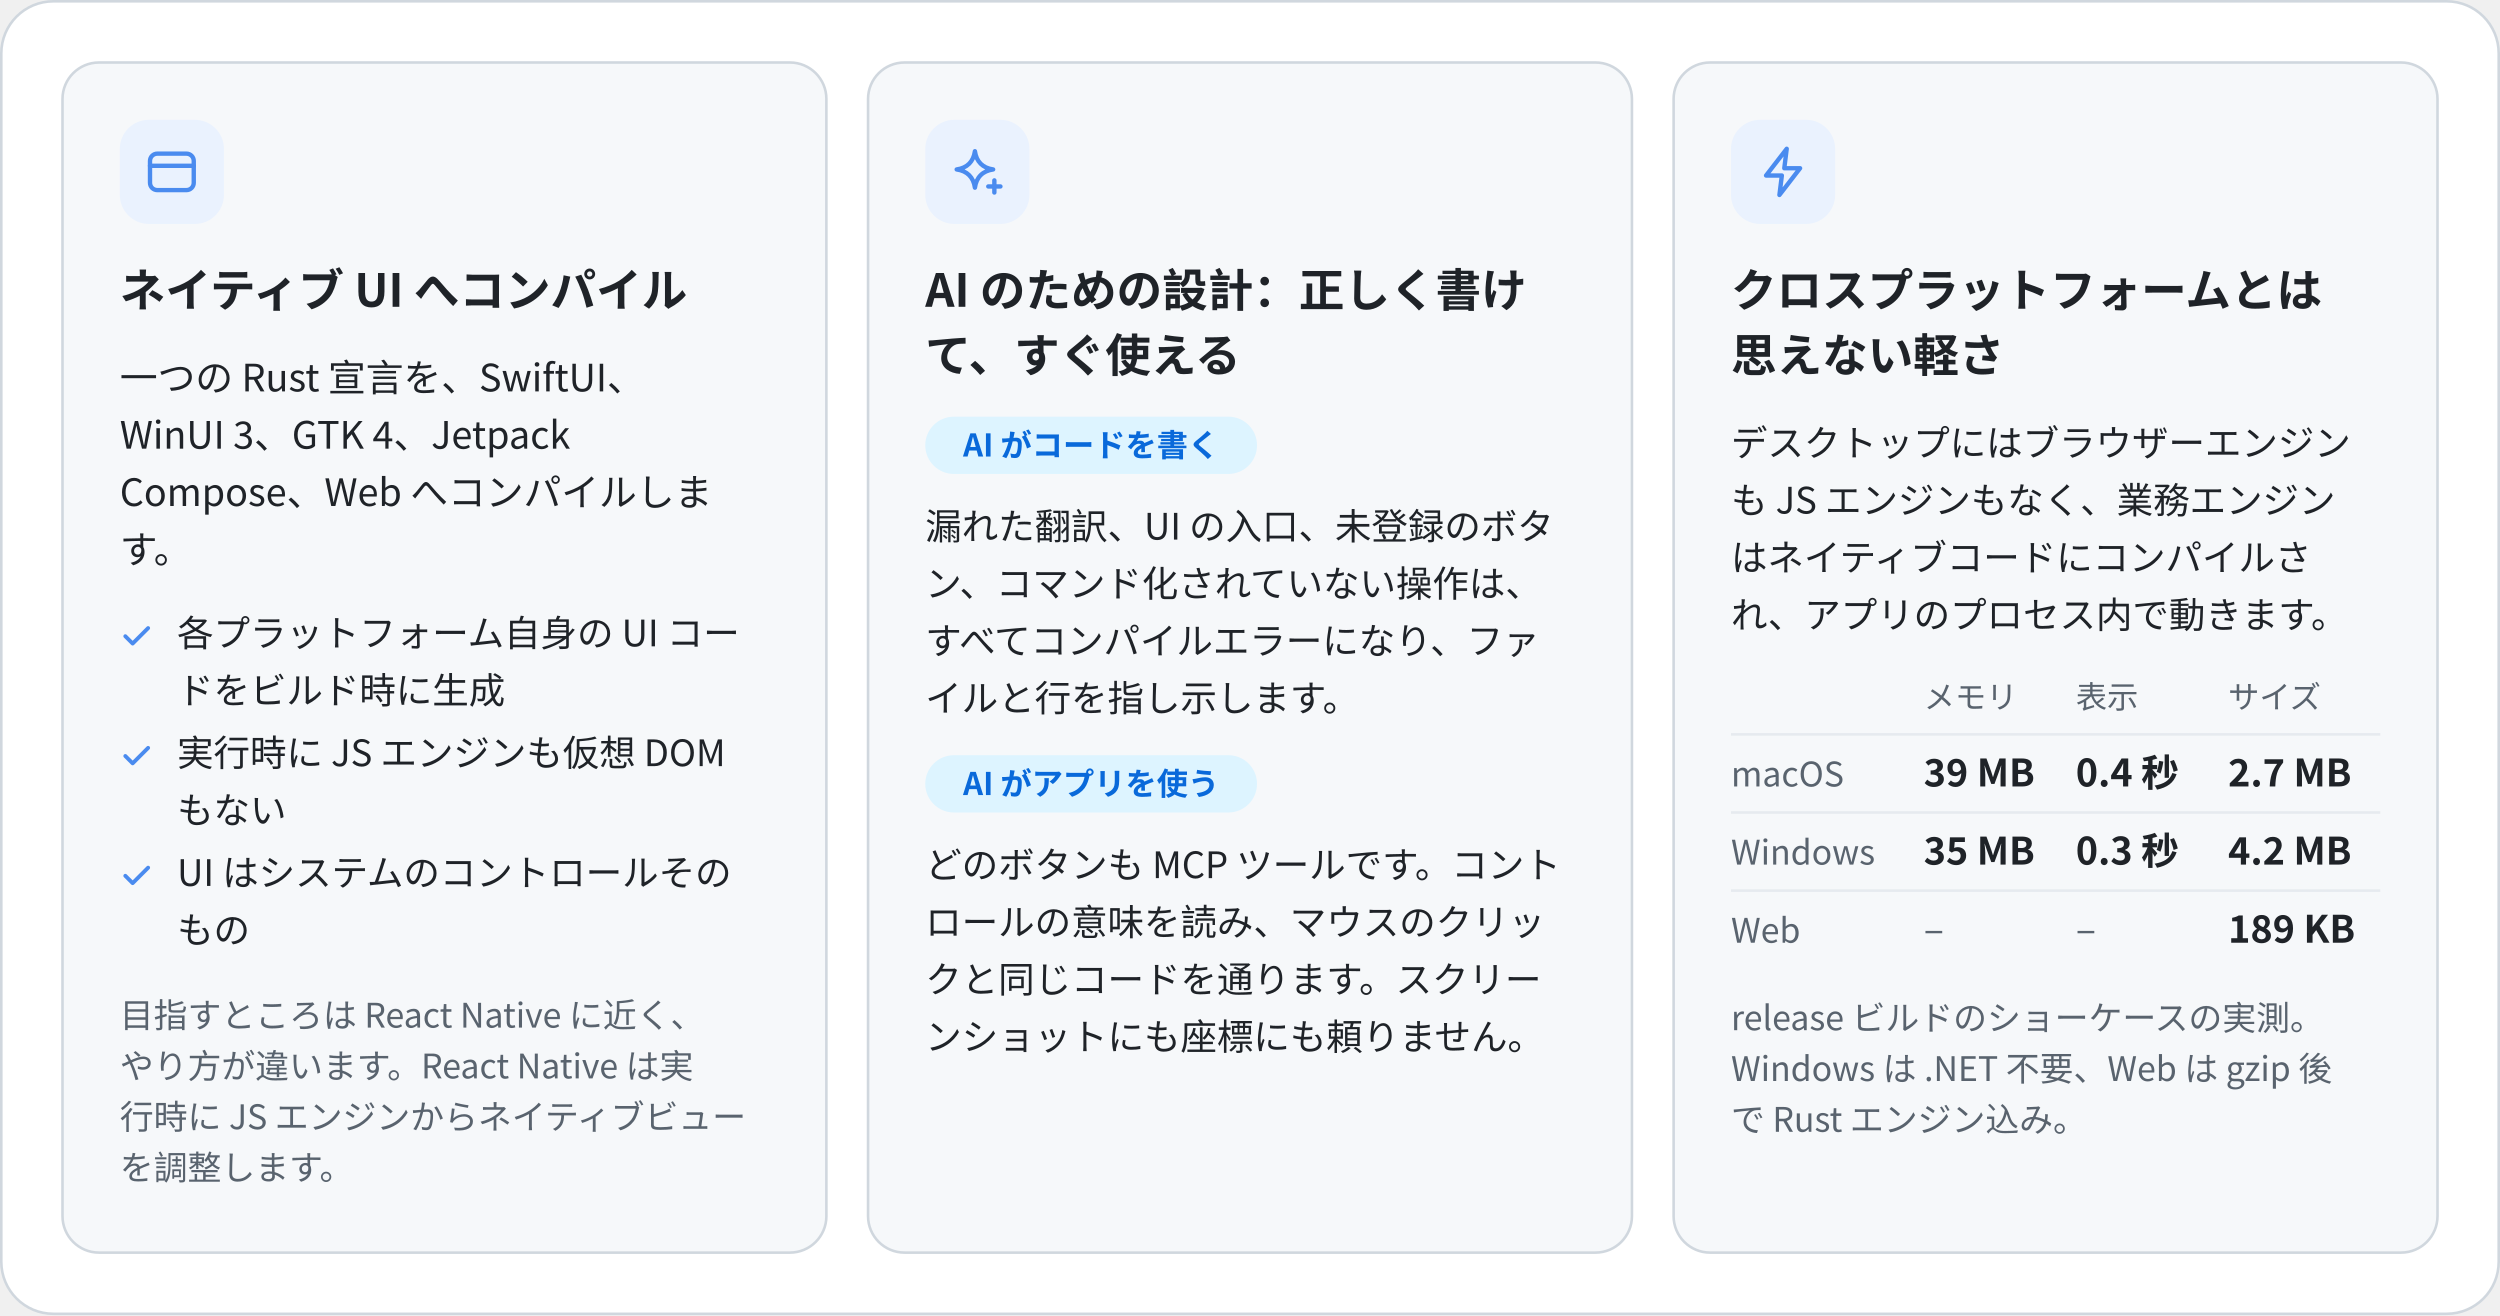
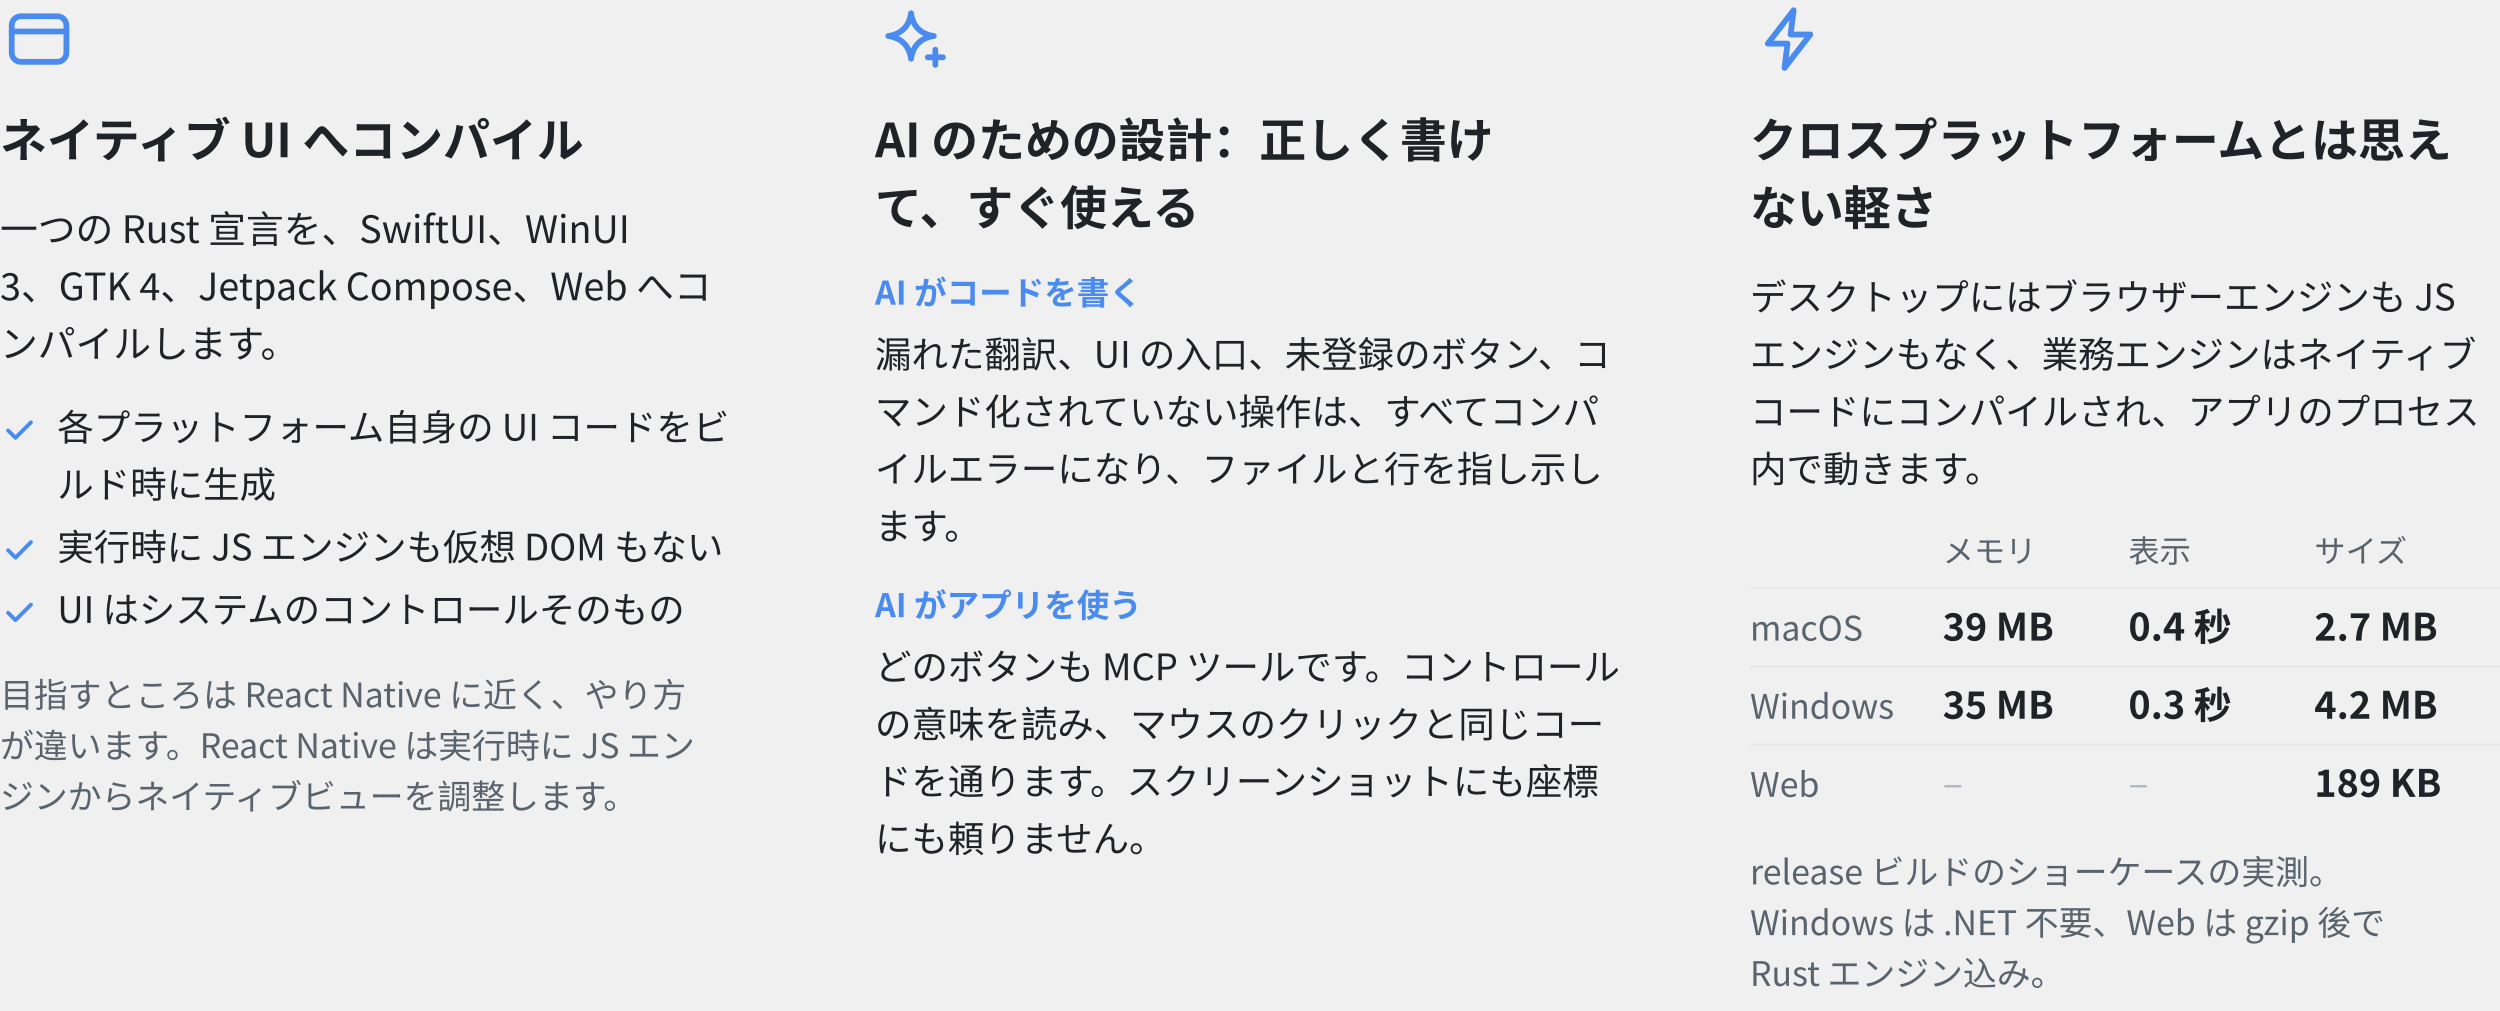
- <svg xmlns="http://www.w3.org/2000/svg" viewBox="0 0 960 505.0" width="960" height="505.0" font-family="-apple-system, BlinkMacSystemFont, 'Segoe UI', 'PingFang SC', 'Hiragino Sans GB', 'Microsoft YaHei', 'Noto Sans CJK SC', 'Helvetica Neue', Arial, sans-serif">
+ <svg xmlns="http://www.w3.org/2000/svg" viewBox="0 0 960 388" width="960" height="388" font-family="-apple-system, BlinkMacSystemFont, 'Segoe UI', 'PingFang SC', 'Hiragino Sans GB', 'Microsoft YaHei', 'Noto Sans CJK SC', 'Helvetica Neue', Arial, sans-serif">
  <defs>
    <symbol id="bern-logo" viewBox="0 0 1024 1024">
      <defs>
        <clipPath id="bern-symbol-disc">
          <circle cx="512" cy="512" r="512" />
        </clipPath>
      </defs>
      <g clip-path="url(#bern-symbol-disc)">
        <rect width="1024" height="1024" fill="#4A8BEF" />
        <path fill="#24324D" d="M 290.4 372.1 C 270.7 579.3 309.8 827.6 392.0 1060.0 L 1100 1100 L 1060.0 880.0 C 1013.0 692.2 904.4 451.5 684.3 270.5 A 14 14 0 0 0 662.4 286.5 C 693.7 364.2 711.6 444.8 715.3 529.4 A 36 36 0 0 1 691.6 564.9 C 620.6 590.7 549.5 616.5 478.5 642.4 A 36 36 0 0 1 436.0 628.1 C 383.8 547.6 344.6 461.1 317.8 369.5 A 14 14 0 0 0 290.4 372.1 Z" />
        <ellipse rx="22" ry="36" fill="#E8F4FF" transform="translate(520 760) rotate(-20)" />
        <ellipse rx="22" ry="36" fill="#E8F4FF" transform="translate(748 668) rotate(-20)" />
      </g>
    </symbol>
-     <marker id="arrow" viewBox="0 0 10 10" refX="8" refY="5" markerWidth="10" markerHeight="10" markerUnits="userSpaceOnUse" orient="auto-start-reverse">
-       <path d="M0 0 L10 5 L0 10 z" fill="#AFB8C1" />
-     </marker>
-     <marker id="arrow-accent" viewBox="0 0 10 10" refX="8" refY="5" markerWidth="11" markerHeight="11" markerUnits="userSpaceOnUse" orient="auto-start-reverse">
-       <path d="M0 0 L10 5 L0 10 z" fill="#4A8BEF" />
-     </marker>
  </defs>
-   <rect x="0.5" y="0.5" width="959" height="504.0" rx="20" fill="#FFFFFF" stroke="#D0D7DE" />
-   <rect x="24.0" y="24" width="293.333" height="457.0" rx="14" fill="#F6F8FA" stroke="#D0D7DE" />
-   <g transform="translate(24.0 24.0)">
-     <rect x="22" y="22" width="40" height="40" rx="11.2" fill="#EAF2FE" />
-     <g transform="translate(30.8 30.8) scale(0.9333)" fill="none" stroke="#4A8BEF" stroke-width="1.8" stroke-linecap="round" stroke-linejoin="round" color="#4A8BEF">
+   <g transform="translate(0.0 0.0)">
+     <g transform="translate(1.0 1.0) scale(1.1667)" fill="none" stroke="#4A8BEF" stroke-width="1.9" stroke-linecap="round" stroke-linejoin="round" color="#4A8BEF">
      <rect x="3" y="4.5" width="18" height="15" rx="3" />
      <path d="M3 9.5h18" />
    </g>
-     <text x="22.0" y="93.8" font-size="17.5" fill="#1F2328" font-weight="700">ネイティブ UI へコンパイル</text>
-     <text x="22.0" y="126.3" font-size="14.5" fill="#1F2328">一つの Rust 宣言を、SwiftUI、</text>
-     <text x="22.0" y="148.3" font-size="14.5" fill="#1F2328">WinUI 3、GTK 4、Jetpack</text>
-     <text x="22.0" y="170.3" font-size="14.5" fill="#1F2328">Compose、Web へコンパイルしま</text>
-     <text x="22.0" y="192.3" font-size="14.5" fill="#1F2328">す。</text>
-     <g transform="translate(21.0 212.5) scale(0.625)" fill="none" stroke="#4A8BEF" stroke-width="2.4" stroke-linecap="round" stroke-linejoin="round" color="#4A8BEF">
+     <text x="0.0" y="60.4" font-size="18" fill="#1F2328" font-weight="700">ネイティブ UI へコンパイル</text>
+     <text x="0.0" y="93.3" font-size="14.5" fill="#1F2328">一つの Rust 宣言を、SwiftUI、WinUI</text>
+     <text x="0.0" y="115.3" font-size="14.5" fill="#1F2328">3、GTK 4、Jetpack Compose、Web へコ</text>
+     <text x="0.0" y="137.3" font-size="14.5" fill="#1F2328">ンパイルします。</text>
+     <g transform="translate(0.0 157.5) scale(0.625)" fill="none" stroke="#4A8BEF" stroke-width="2.4" stroke-linecap="round" stroke-linejoin="round" color="#4A8BEF">
      <path d="m5 12.5 4.5 4.5L19 7.5" />
    </g>
-     <text x="44.0" y="224.2" font-size="14" fill="#1F2328">各プラットフォーム自身の UI コー</text>
-     <text x="44.0" y="246.2" font-size="14" fill="#1F2328">ドをビルド時に生成</text>
-     <g transform="translate(21.0 258.5) scale(0.625)" fill="none" stroke="#4A8BEF" stroke-width="2.4" stroke-linecap="round" stroke-linejoin="round" color="#4A8BEF">
+     <text x="22.0" y="169.2" font-size="14" fill="#1F2328">各プラットフォーム自身の UI コードをビ</text>
+     <text x="22.0" y="191.2" font-size="14" fill="#1F2328">ルド時に生成</text>
+     <g transform="translate(0.0 203.5) scale(0.625)" fill="none" stroke="#4A8BEF" stroke-width="2.4" stroke-linecap="round" stroke-linejoin="round" color="#4A8BEF">
      <path d="m5 12.5 4.5 4.5L19 7.5" />
    </g>
-     <text x="44.0" y="270.2" font-size="14" fill="#1F2328">実行時に JS エンジンも仮想 DOM</text>
-     <text x="44.0" y="292.2" font-size="14" fill="#1F2328">もない</text>
-     <g transform="translate(21.0 304.5) scale(0.625)" fill="none" stroke="#4A8BEF" stroke-width="2.4" stroke-linecap="round" stroke-linejoin="round" color="#4A8BEF">
+     <text x="22.0" y="215.2" font-size="14" fill="#1F2328">実行時に JS エンジンも仮想 DOM もない</text>
+     <g transform="translate(0.0 227.5) scale(0.625)" fill="none" stroke="#4A8BEF" stroke-width="2.4" stroke-linecap="round" stroke-linejoin="round" color="#4A8BEF">
      <path d="m5 12.5 4.5 4.5L19 7.5" />
    </g>
-     <text x="44.0" y="316.2" font-size="14" fill="#1F2328">UI はシステムのコントロールその</text>
-     <text x="44.0" y="338.2" font-size="14" fill="#1F2328">もの</text>
-     <text x="22.0" y="370.6" font-size="13" fill="#59636E">目指すところは React Native に近く、</text>
-     <text x="22.0" y="390.1" font-size="13" fill="#59636E">やり方が違います。React Native は実</text>
-     <text x="22.0" y="409.6" font-size="13" fill="#59636E">行時に JS エンジンからネイティブビュー</text>
-     <text x="22.0" y="429.1" font-size="13" fill="#59636E">を調整します。</text>
+     <text x="22.0" y="239.2" font-size="14" fill="#1F2328">UI はシステムのコントロールそのもの</text>
+     <text x="0.0" y="271.6" font-size="13" fill="#59636E">目指すところは React Native に近く、やり方</text>
+     <text x="0.0" y="291.1" font-size="13" fill="#59636E">が違います。React Native は実行時に JS エン</text>
+     <text x="0.0" y="310.6" font-size="13" fill="#59636E">ジンからネイティブビューを調整します。</text>
  </g>
-   <rect x="333.333" y="24" width="293.333" height="457.0" rx="14" fill="#F6F8FA" stroke="#D0D7DE" />
-   <g transform="translate(333.3 24.0)">
-     <rect x="22" y="22" width="40" height="40" rx="11.2" fill="#EAF2FE" />
-     <g transform="translate(30.8 30.8) scale(0.9333)" fill="none" stroke="#4A8BEF" stroke-width="1.8" stroke-linecap="round" stroke-linejoin="round" color="#4A8BEF">
+   <g transform="translate(336.0 0.0)">
+     <g transform="translate(1.0 1.0) scale(1.1667)" fill="none" stroke="#4A8BEF" stroke-width="1.9" stroke-linecap="round" stroke-linejoin="round" color="#4A8BEF">
      <path d="M11 3.5c.6 4.3 3.2 6.9 7.5 7.5-4.3.6-6.9 3.2-7.5 7.5-.6-4.3-3.2-6.9-7.5-7.5 4.3-.6 6.9-3.2 7.5-7.5z" />
      <path d="M19 15.5v5M16.5 18h5" />
    </g>
-     <text x="22.0" y="93.8" font-size="17.5" fill="#1F2328" font-weight="700">AI のための設計：正しく書け</text>
-     <text x="22.0" y="118.8" font-size="17.5" fill="#1F2328" font-weight="700">て、すぐ使える</text>
-     <rect x="22.0" y="136.0" width="127.4" height="22" rx="11.0" fill="#DDF4FF" />
-     <text x="85.7" y="151.3" font-size="12" font-weight="600" text-anchor="middle" fill="#0969DA">AI がコードを書く</text>
-     <text x="22.0" y="183.2" font-size="14" fill="#1F2328">漏れた翻訳、UI の入口、未登録のボタ</text>
-     <text x="22.0" y="205.2" font-size="14" fill="#1F2328">ン、コマンド化されていない操作は、</text>
-     <text x="22.0" y="227.2" font-size="14" fill="#1F2328">すべてコンパイルエラーになり、ファ</text>
-     <text x="22.0" y="249.2" font-size="14" fill="#1F2328">イルと行を指し示します。</text>
-     <rect x="22.0" y="266.0" width="127.4" height="22" rx="11.0" fill="#DDF4FF" />
-     <text x="85.7" y="281.3" font-size="12" font-weight="600" text-anchor="middle" fill="#0969DA">AI がアプリを使う</text>
-     <text x="22.0" y="313.2" font-size="14" fill="#1F2328">どのボタンも MCP ツールです。コント</text>
-     <text x="22.0" y="335.2" font-size="14" fill="#1F2328">ロールの意味を読み、マウスのクリッ</text>
-     <text x="22.0" y="357.2" font-size="14" fill="#1F2328">クと同じコードを通ります。スクリー</text>
-     <text x="22.0" y="379.2" font-size="14" fill="#1F2328">ンショットにも座標にも頼りません。</text>
+     <text x="0.0" y="60.4" font-size="18" fill="#1F2328" font-weight="700">AI のための設計：正しく書け</text>
+     <text x="0.0" y="86.4" font-size="18" fill="#1F2328" font-weight="700">て、すぐ使える</text>
+     <text x="0.0" y="117.0" font-size="12.5" font-weight="700" fill="#4A8BEF">AI がコードを書く</text>
+     <text x="0.0" y="141.2" font-size="14" fill="#1F2328">漏れた翻訳、UI の入口、未登録のボタン、コ</text>
+     <text x="0.0" y="163.2" font-size="14" fill="#1F2328">マンド化されていない操作は、すべてコンパ</text>
+     <text x="0.0" y="185.2" font-size="14" fill="#1F2328">イルエラーになり、ファイルと行を指し示し</text>
+     <text x="0.0" y="207.2" font-size="14" fill="#1F2328">ます。</text>
+     <text x="0.0" y="237.0" font-size="12.5" font-weight="700" fill="#4A8BEF">AI がアプリを使う</text>
+     <text x="0.0" y="261.2" font-size="14" fill="#1F2328">どのボタンも MCP ツールです。コントロール</text>
+     <text x="0.0" y="283.2" font-size="14" fill="#1F2328">の意味を読み、マウスのクリックと同じコー</text>
+     <text x="0.0" y="305.2" font-size="14" fill="#1F2328">ドを通ります。スクリーンショットにも座標</text>
+     <text x="0.0" y="327.2" font-size="14" fill="#1F2328">にも頼りません。</text>
  </g>
-   <rect x="642.667" y="24" width="293.333" height="457.0" rx="14" fill="#F6F8FA" stroke="#D0D7DE" />
-   <g transform="translate(642.7 24.0)">
-     <rect x="22" y="22" width="40" height="40" rx="11.2" fill="#EAF2FE" />
-     <g transform="translate(30.8 30.8) scale(0.9333)" fill="none" stroke="#4A8BEF" stroke-width="1.8" stroke-linecap="round" stroke-linejoin="round" color="#4A8BEF">
+   <g transform="translate(672.0 0.0)">
+     <g transform="translate(1.0 1.0) scale(1.1667)" fill="none" stroke="#4A8BEF" stroke-width="1.9" stroke-linecap="round" stroke-linejoin="round" color="#4A8BEF">
      <path d="M13.5 2.5 5 13.5h6.5l-1 8 8.5-11h-6.5z" />
    </g>
-     <text x="22.0" y="93.8" font-size="17.5" fill="#1F2328" font-weight="700">クロスプラットフォームとは</text>
-     <text x="22.0" y="118.8" font-size="17.5" fill="#1F2328" font-weight="700">思えない軽さ</text>
-     <text x="22.0" y="151.2" font-size="14" fill="#1F2328">デスクトップにはブラウザーエンジン</text>
-     <text x="22.0" y="173.2" font-size="14" fill="#1F2328">も JS エンジンもなく、業務エンジン</text>
-     <text x="22.0" y="195.2" font-size="14" fill="#1F2328">はネイティブコードにコンパイルさ</text>
-     <text x="22.0" y="217.2" font-size="14" fill="#1F2328">れ、アプリのプロセス内で動きます。</text>
-     <text x="96.0" y="248" font-size="12" fill="#59636E">メモリ</text>
-     <text x="154.4" y="248" font-size="12" fill="#59636E">表示</text>
-     <text x="212.9" y="248" font-size="12" fill="#59636E">サイズ</text>
-     <line x1="22" y1="258.0" x2="271.333" y2="258.0" stroke="#E6EAEF" />
-     <text x="22" y="278.0" font-size="13" fill="#59636E">macOS</text>
-     <text x="96.0" y="278.0" font-size="14.5" font-weight="700" fill="#1F2328">39 MB</text>
-     <text x="154.4" y="278.0" font-size="14.5" font-weight="700" fill="#1F2328">0.4 秒</text>
-     <text x="212.9" y="278.0" font-size="14.5" font-weight="700" fill="#1F2328">2.7 MB</text>
-     <line x1="22" y1="288.0" x2="271.333" y2="288.0" stroke="#E6EAEF" />
-     <text x="22" y="308.0" font-size="13" fill="#59636E">Windows</text>
-     <text x="96.0" y="308.0" font-size="14.5" font-weight="700" fill="#1F2328">35 MB</text>
-     <text x="154.4" y="308.0" font-size="14.5" font-weight="700" fill="#1F2328">0.3 秒</text>
-     <text x="212.9" y="308.0" font-size="14.5" font-weight="700" fill="#1F2328">4.2 MB</text>
-     <line x1="22" y1="318.0" x2="271.333" y2="318.0" stroke="#E6EAEF" />
-     <text x="22" y="338.0" font-size="13" fill="#59636E">Web</text>
-     <text x="96.0" y="338.0" font-size="14.5" font-weight="400" fill="#59636E">–</text>
-     <text x="154.4" y="338.0" font-size="14.5" font-weight="400" fill="#59636E">–</text>
-     <text x="212.9" y="338.0" font-size="14.5" font-weight="700" fill="#1F2328">189 KB</text>
-     <text x="22.0" y="371.6" font-size="13" fill="#59636E">release ビルドのショーケースの実測。</text>
-     <text x="22.0" y="391.1" font-size="13" fill="#59636E">Windows は .NET 不要、Web は gzip 後</text>
-     <text x="22.0" y="410.6" font-size="13" fill="#59636E">で Rust エンジン込み。</text>
+     <text x="0.0" y="60.4" font-size="18" fill="#1F2328" font-weight="700">クロスプラットフォームとは思え</text>
+     <text x="0.0" y="86.4" font-size="18" fill="#1F2328" font-weight="700">ない軽さ</text>
+     <text x="0.0" y="119.2" font-size="14" fill="#1F2328">デスクトップにはブラウザーエンジンも JS</text>
+     <text x="0.0" y="141.2" font-size="14" fill="#1F2328">エンジンもなく、業務エンジンはネイティブ</text>
+     <text x="0.0" y="163.2" font-size="14" fill="#1F2328">コードにコンパイルされ、アプリのプロセス</text>
+     <text x="0.0" y="185.2" font-size="14" fill="#1F2328">内で動きます。</text>
+     <text x="74.0" y="216" font-size="12" fill="#59636E">メモリ</text>
+     <text x="145.3" y="216" font-size="12" fill="#59636E">表示</text>
+     <text x="216.7" y="216" font-size="12" fill="#59636E">サイズ</text>
+     <line x1="0" y1="226.0" x2="288.0" y2="226.0" stroke="#E6EAEF" />
+     <text x="0" y="246.0" font-size="13" fill="#59636E">macOS</text>
+     <text x="74.0" y="246.0" font-size="14.5" font-weight="700" fill="#1F2328">39 MB</text>
+     <text x="145.3" y="246.0" font-size="14.5" font-weight="700" fill="#1F2328">0.4 秒</text>
+     <text x="216.7" y="246.0" font-size="14.5" font-weight="700" fill="#1F2328">2.7 MB</text>
+     <line x1="0" y1="256.0" x2="288.0" y2="256.0" stroke="#E6EAEF" />
+     <text x="0" y="276.0" font-size="13" fill="#59636E">Windows</text>
+     <text x="74.0" y="276.0" font-size="14.5" font-weight="700" fill="#1F2328">35 MB</text>
+     <text x="145.3" y="276.0" font-size="14.5" font-weight="700" fill="#1F2328">0.3 秒</text>
+     <text x="216.7" y="276.0" font-size="14.5" font-weight="700" fill="#1F2328">4.2 MB</text>
+     <line x1="0" y1="286.0" x2="288.0" y2="286.0" stroke="#E6EAEF" />
+     <text x="0" y="306.0" font-size="13" fill="#59636E">Web</text>
+     <text x="74.0" y="306.0" font-size="14.5" font-weight="400" fill="#AFB8C1">–</text>
+     <text x="145.3" y="306.0" font-size="14.5" font-weight="400" fill="#AFB8C1">–</text>
+     <text x="216.7" y="306.0" font-size="14.5" font-weight="700" fill="#1F2328">189 KB</text>
+     <text x="0.0" y="339.6" font-size="13" fill="#59636E">release ビルドのショーケースの実測。</text>
+     <text x="0.0" y="359.1" font-size="13" fill="#59636E">Windows は .NET 不要、Web は gzip 後で</text>
+     <text x="0.0" y="378.6" font-size="13" fill="#59636E">Rust エンジン込み。</text>
  </g>
</svg>
